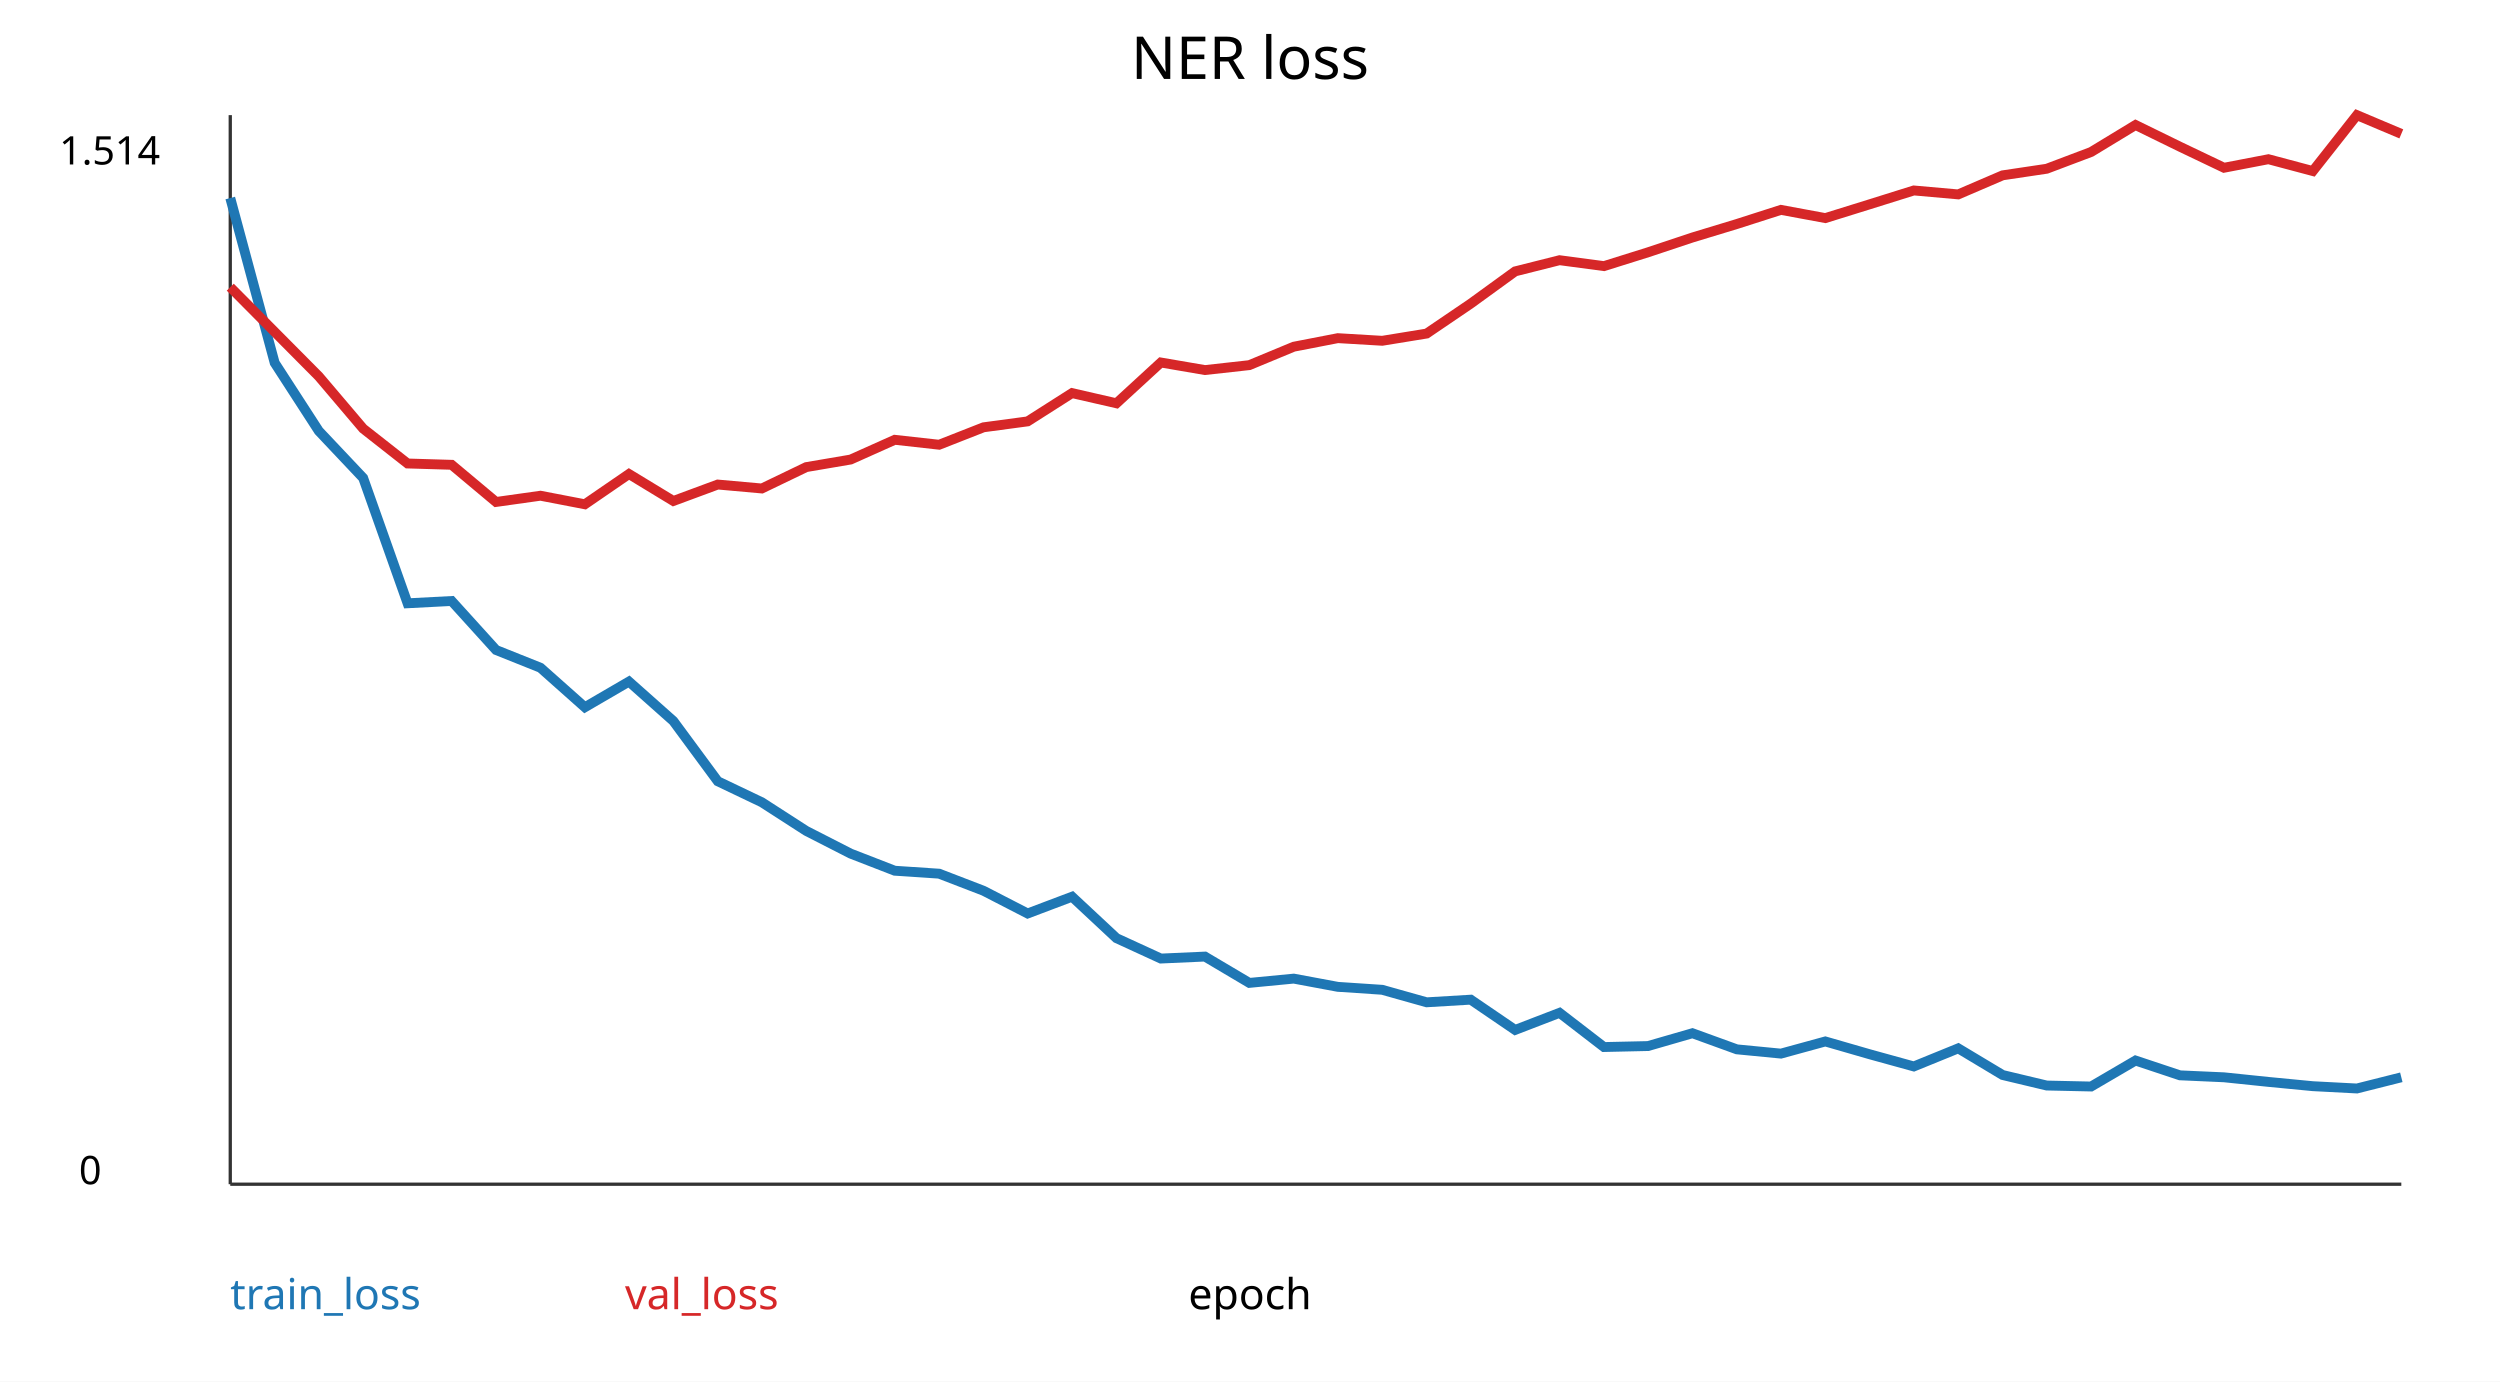
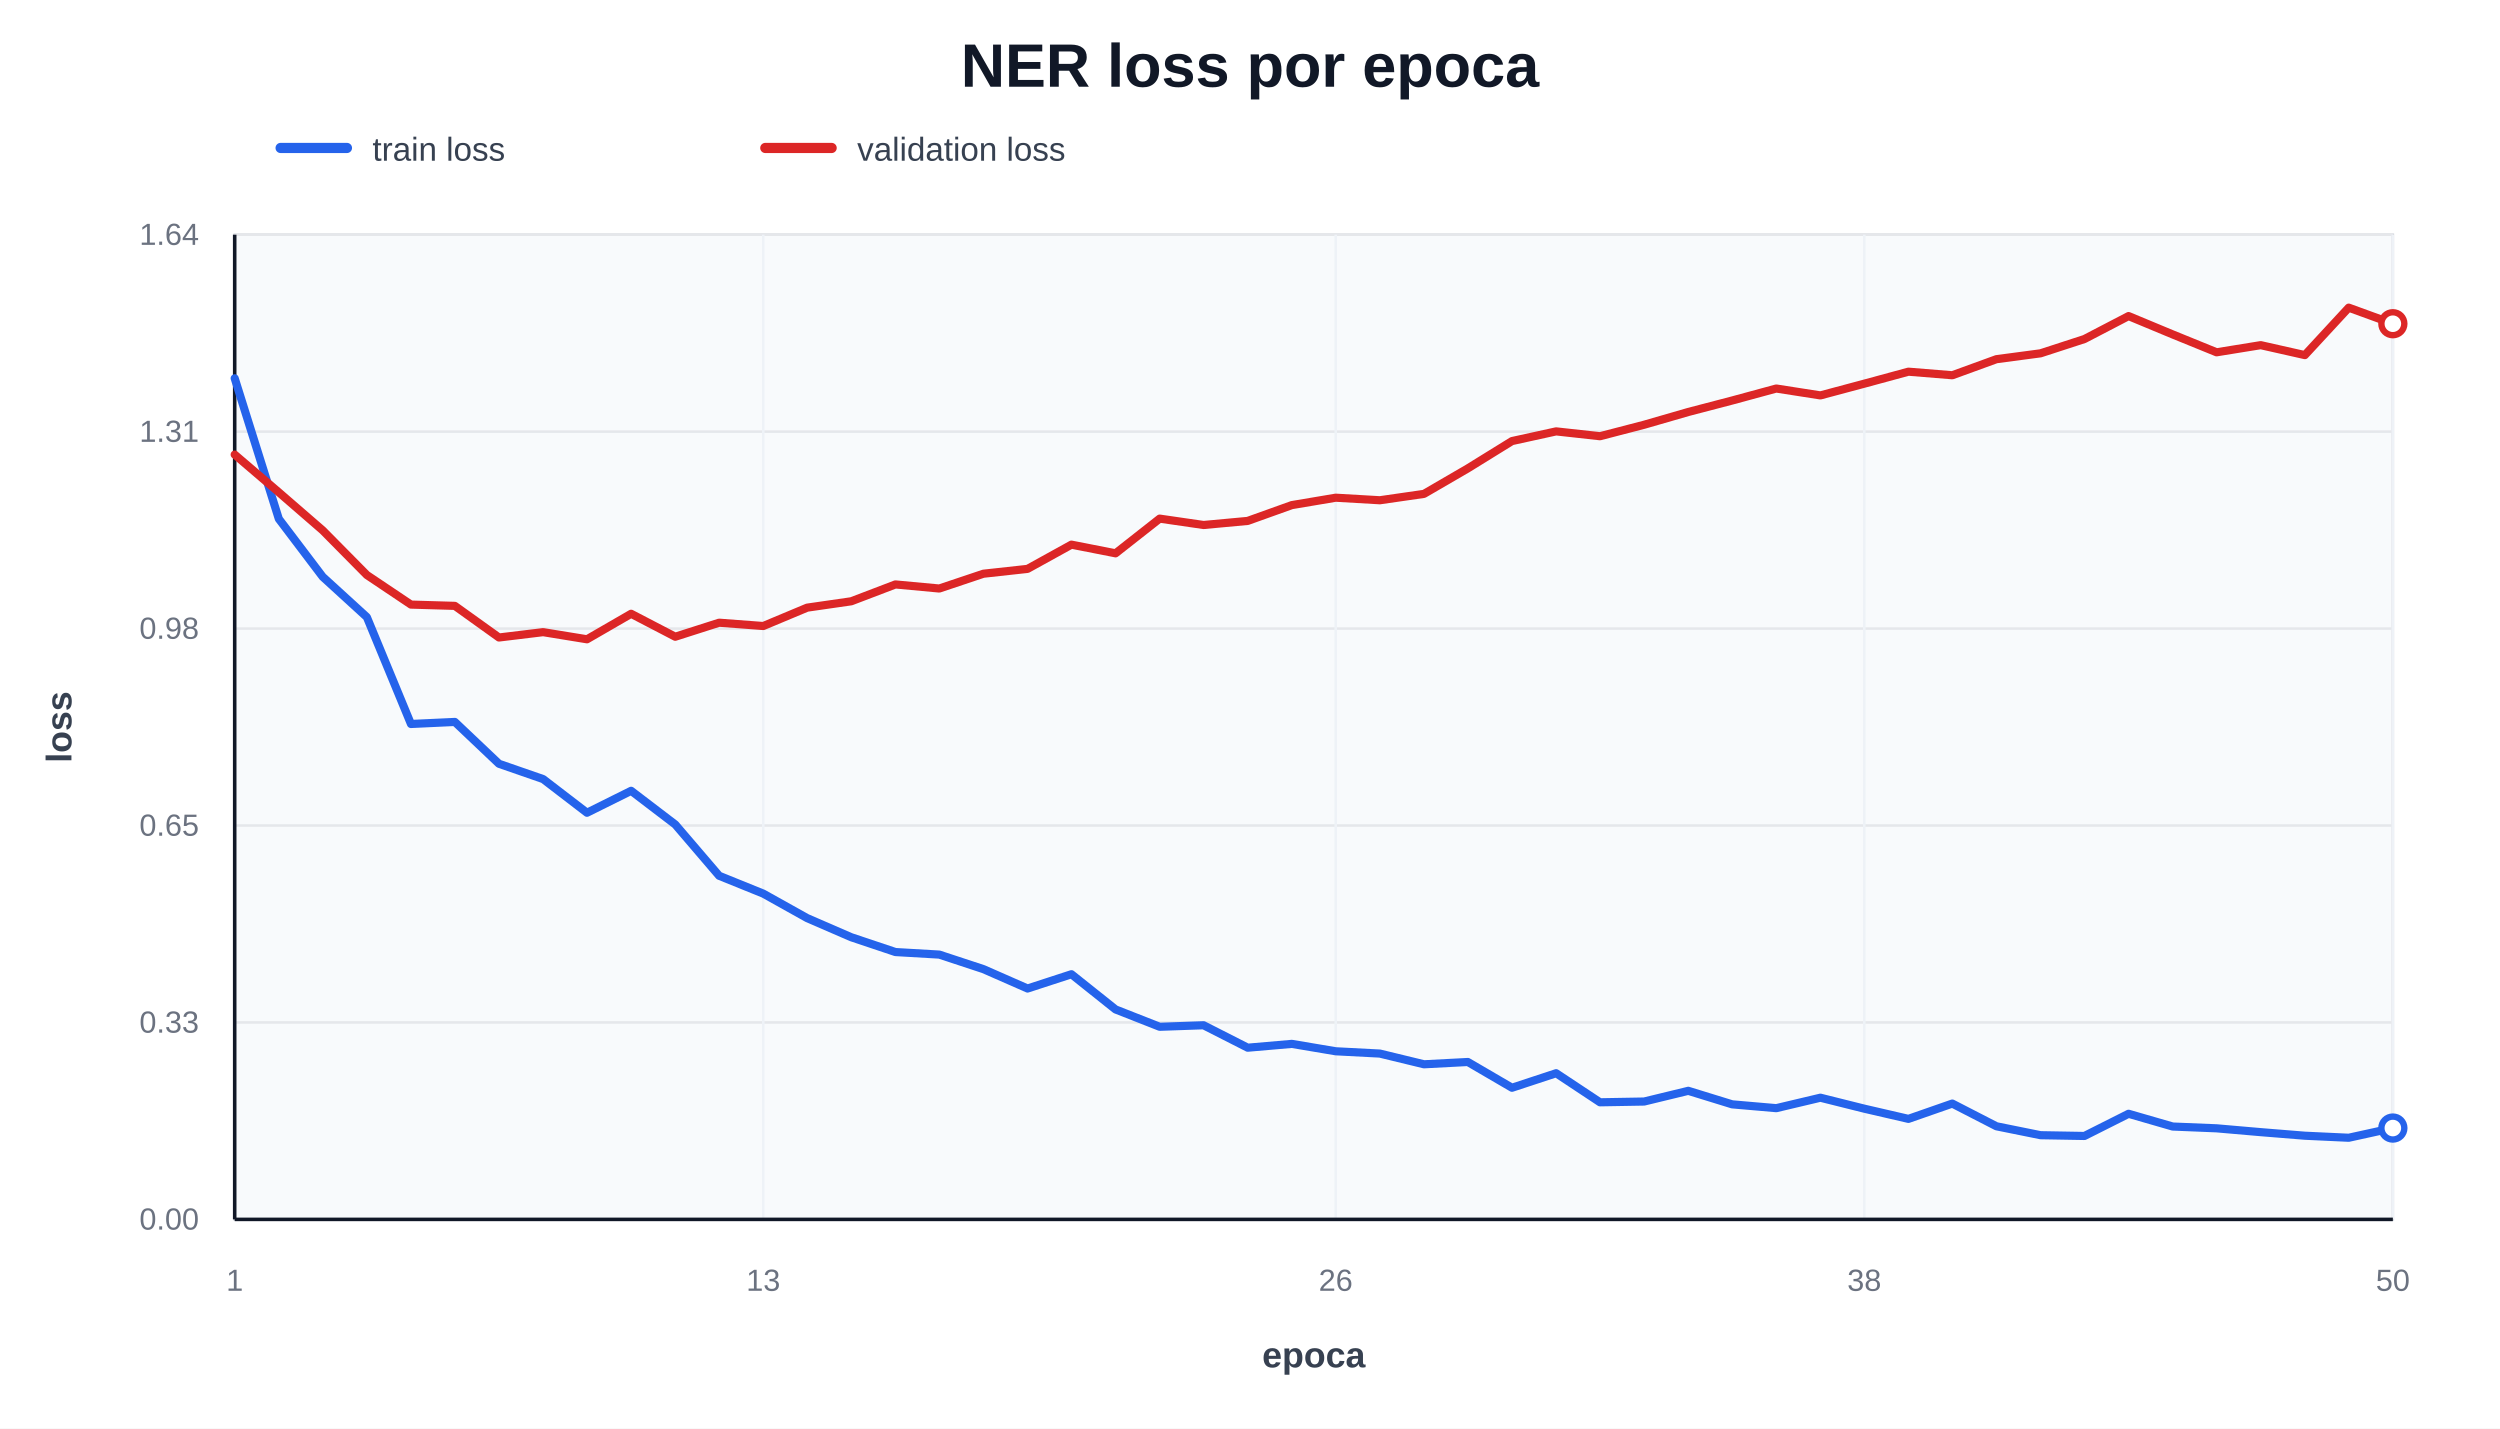
- <svg xmlns="http://www.w3.org/2000/svg" width="760" height="420" viewBox="0 0 760 420">
-   <rect width="100%" height="100%" fill="white" />
-   <text x="380.0" y="24" text-anchor="middle" font-family="sans-serif" font-size="18">NER loss</text>
-   <line x1="70" y1="35" x2="70" y2="360" stroke="#333" />
-   <line x1="70" y1="360" x2="730" y2="360" stroke="#333" />
-   <text x="18" y="50" font-family="sans-serif" font-size="12">1.514</text>
-   <text x="24" y="360" font-family="sans-serif" font-size="12">0</text>
-   <polyline points="70.0,60.2 83.5,110.3 96.9,131.0 110.4,145.3 123.9,183.4 137.3,182.7 150.8,197.6 164.3,203.0 177.8,215.0 191.2,207.2 204.7,219.2 218.2,237.5 231.6,243.9 245.1,252.6 258.6,259.5 272.0,264.7 285.5,265.6 299.0,270.8 312.4,277.7 325.9,272.6 339.4,285.2 352.9,291.4 366.3,290.8 379.8,298.8 393.3,297.5 406.7,300.0 420.2,300.9 433.7,304.7 447.1,303.9 460.6,313.1 474.1,307.9 487.6,318.3 501.0,318.0 514.5,314.1 528.0,319.0 541.4,320.3 554.9,316.6 568.4,320.5 581.8,324.2 595.3,318.7 608.8,326.8 622.2,330.0 635.7,330.3 649.2,322.4 662.7,326.9 676.1,327.5 689.6,328.9 703.1,330.2 716.5,330.9 730.0,327.5" fill="none" stroke="#1f77b4" stroke-width="3" />
-   <polyline points="70.0,87.3 83.5,100.9 96.9,114.4 110.4,130.3 123.9,140.9 137.3,141.3 150.8,152.6 164.3,150.7 177.8,153.3 191.2,144.1 204.7,152.3 218.2,147.3 231.6,148.5 245.1,142.0 258.6,139.7 272.0,133.7 285.5,135.2 299.0,129.9 312.4,128.1 325.9,119.5 339.4,122.6 352.9,110.2 366.3,112.5 379.8,111.0 393.3,105.4 406.7,102.8 420.2,103.6 433.7,101.4 447.1,92.3 460.6,82.5 474.1,79.1 487.6,80.9 501.0,76.7 514.5,72.2 528.0,68.1 541.4,63.8 554.9,66.3 568.4,62.1 581.8,57.9 595.3,59.1 608.8,53.3 622.2,51.3 635.7,46.2 649.2,38.0 662.7,44.6 676.1,51.0 689.6,48.4 703.1,52.0 716.5,35.0 730.0,40.7" fill="none" stroke="#d62728" stroke-width="3" />
-   <text x="70" y="398" font-family="sans-serif" font-size="13" fill="#1f77b4">train_loss</text>
-   <text x="190" y="398" font-family="sans-serif" font-size="13" fill="#d62728">val_loss</text>
-   <text x="380.0" y="398" text-anchor="middle" font-family="sans-serif" font-size="13">epoch</text>
+ <svg xmlns="http://www.w3.org/2000/svg" width="980" height="560" viewBox="0 0 980 560">
+   <style>
+   .title { font: 700 24px Arial, sans-serif; fill: #111827; }
+   .label { font: 600 14px Arial, sans-serif; fill: #374151; }
+   .tick { font: 12px Arial, sans-serif; fill: #6b7280; }
+   .legend { font: 13px Arial, sans-serif; fill: #374151; }
+   .grid { stroke: #e5e7eb; stroke-width: 1; }
+   .grid.soft { stroke: #eef2f7; }
+   .axis { stroke: #111827; stroke-width: 1.4; }
+ </style>
+   <rect width="100%" height="100%" fill="#ffffff" />
+   <text x="490.0" y="34" text-anchor="middle" class="title">NER loss por epoca</text>
+   <rect x="92" y="92" width="846" height="386" fill="#f8fafc" stroke="#d1d5db" />
+   <line x1="92" y1="478.0" x2="938" y2="478.0" class="grid" />
+   <text x="78" y="482.0" text-anchor="end" class="tick">0.00</text>
+   <line x1="92" y1="400.8" x2="938" y2="400.8" class="grid" />
+   <text x="78" y="404.8" text-anchor="end" class="tick">0.33</text>
+   <line x1="92" y1="323.6" x2="938" y2="323.6" class="grid" />
+   <text x="78" y="327.6" text-anchor="end" class="tick">0.65</text>
+   <line x1="92" y1="246.4" x2="938" y2="246.4" class="grid" />
+   <text x="78" y="250.4" text-anchor="end" class="tick">0.98</text>
+   <line x1="92" y1="169.2" x2="938" y2="169.2" class="grid" />
+   <text x="78" y="173.2" text-anchor="end" class="tick">1.31</text>
+   <line x1="92" y1="92.0" x2="938" y2="92.0" class="grid" />
+   <text x="78" y="96.0" text-anchor="end" class="tick">1.64</text>
+   <line x1="92.0" y1="92" x2="92.0" y2="478" class="grid soft" />
+   <text x="92.0" y="506" text-anchor="middle" class="tick">1</text>
+   <line x1="299.2" y1="92" x2="299.2" y2="478" class="grid soft" />
+   <text x="299.2" y="506" text-anchor="middle" class="tick">13</text>
+   <line x1="523.6" y1="92" x2="523.6" y2="478" class="grid soft" />
+   <text x="523.6" y="506" text-anchor="middle" class="tick">26</text>
+   <line x1="730.8" y1="92" x2="730.8" y2="478" class="grid soft" />
+   <text x="730.8" y="506" text-anchor="middle" class="tick">38</text>
+   <line x1="938.0" y1="92" x2="938.0" y2="478" class="grid soft" />
+   <text x="938.0" y="506" text-anchor="middle" class="tick">50</text>
+   <line x1="92" y1="92" x2="92" y2="478" class="axis" />
+   <line x1="92" y1="478" x2="938" y2="478" class="axis" />
+   <polyline points="92.0,148.3 109.3,203.4 126.5,226.1 143.8,241.9 161.1,283.8 178.3,283.0 195.6,299.4 212.9,305.4 230.1,318.6 247.4,310.0 264.7,323.2 281.9,343.3 299.2,350.3 316.4,359.9 333.7,367.4 351.0,373.2 368.2,374.2 385.5,379.9 402.8,387.5 420.0,381.9 437.3,395.7 454.6,402.5 471.8,401.9 489.1,410.7 506.4,409.2 523.6,412.1 540.9,413.0 558.2,417.2 575.4,416.3 592.7,426.4 610.0,420.7 627.2,432.1 644.5,431.8 661.8,427.6 679.0,432.9 696.3,434.4 713.6,430.3 730.8,434.6 748.1,438.6 765.3,432.6 782.6,441.5 799.9,445.0 817.1,445.3 834.4,436.6 851.7,441.6 868.9,442.3 886.2,443.8 903.5,445.2 920.7,446.0 938.0,442.2" fill="none" stroke="#2563eb" stroke-width="3.2" stroke-linecap="round" stroke-linejoin="round" />
+   <circle cx="938.0" cy="442.2" r="4.5" fill="white" stroke="#2563eb" stroke-width="2.5" />
+   <polyline points="92.0,178.2 109.3,193.0 126.5,207.9 143.8,225.4 161.1,237.0 178.3,237.5 195.6,249.9 212.9,247.8 230.1,250.6 247.4,240.6 264.7,249.6 281.9,244.1 299.2,245.4 316.4,238.2 333.7,235.7 351.0,229.1 368.2,230.7 385.5,224.9 402.8,223.0 420.0,213.5 437.3,216.9 454.6,203.3 471.8,205.8 489.1,204.2 506.4,198.0 523.6,195.1 540.9,196.1 558.2,193.6 575.4,183.6 592.7,172.9 610.0,169.1 627.2,171.0 644.5,166.5 661.8,161.5 679.0,157.0 696.3,152.3 713.6,155.0 730.8,150.4 748.1,145.7 765.3,147.1 782.6,140.8 799.9,138.5 817.1,132.9 834.4,123.9 851.7,131.1 868.9,138.1 886.2,135.3 903.5,139.2 920.7,120.6 938.0,126.9" fill="none" stroke="#dc2626" stroke-width="3.2" stroke-linecap="round" stroke-linejoin="round" />
+   <circle cx="938.0" cy="126.9" r="4.5" fill="white" stroke="#dc2626" stroke-width="2.5" />
+   <line x1="110" y1="58" x2="136" y2="58" stroke="#2563eb" stroke-width="4" stroke-linecap="round" />
+   <text x="146" y="63" class="legend">train loss</text>
+   <line x1="300" y1="58" x2="326" y2="58" stroke="#dc2626" stroke-width="4" stroke-linecap="round" />
+   <text x="336" y="63" class="legend">validation loss</text>
+   <text x="515.0" y="536" text-anchor="middle" class="label">epoca</text>
+   <text x="28" y="285.0" transform="rotate(-90 28 285.0)" text-anchor="middle" class="label">loss</text>
</svg>
